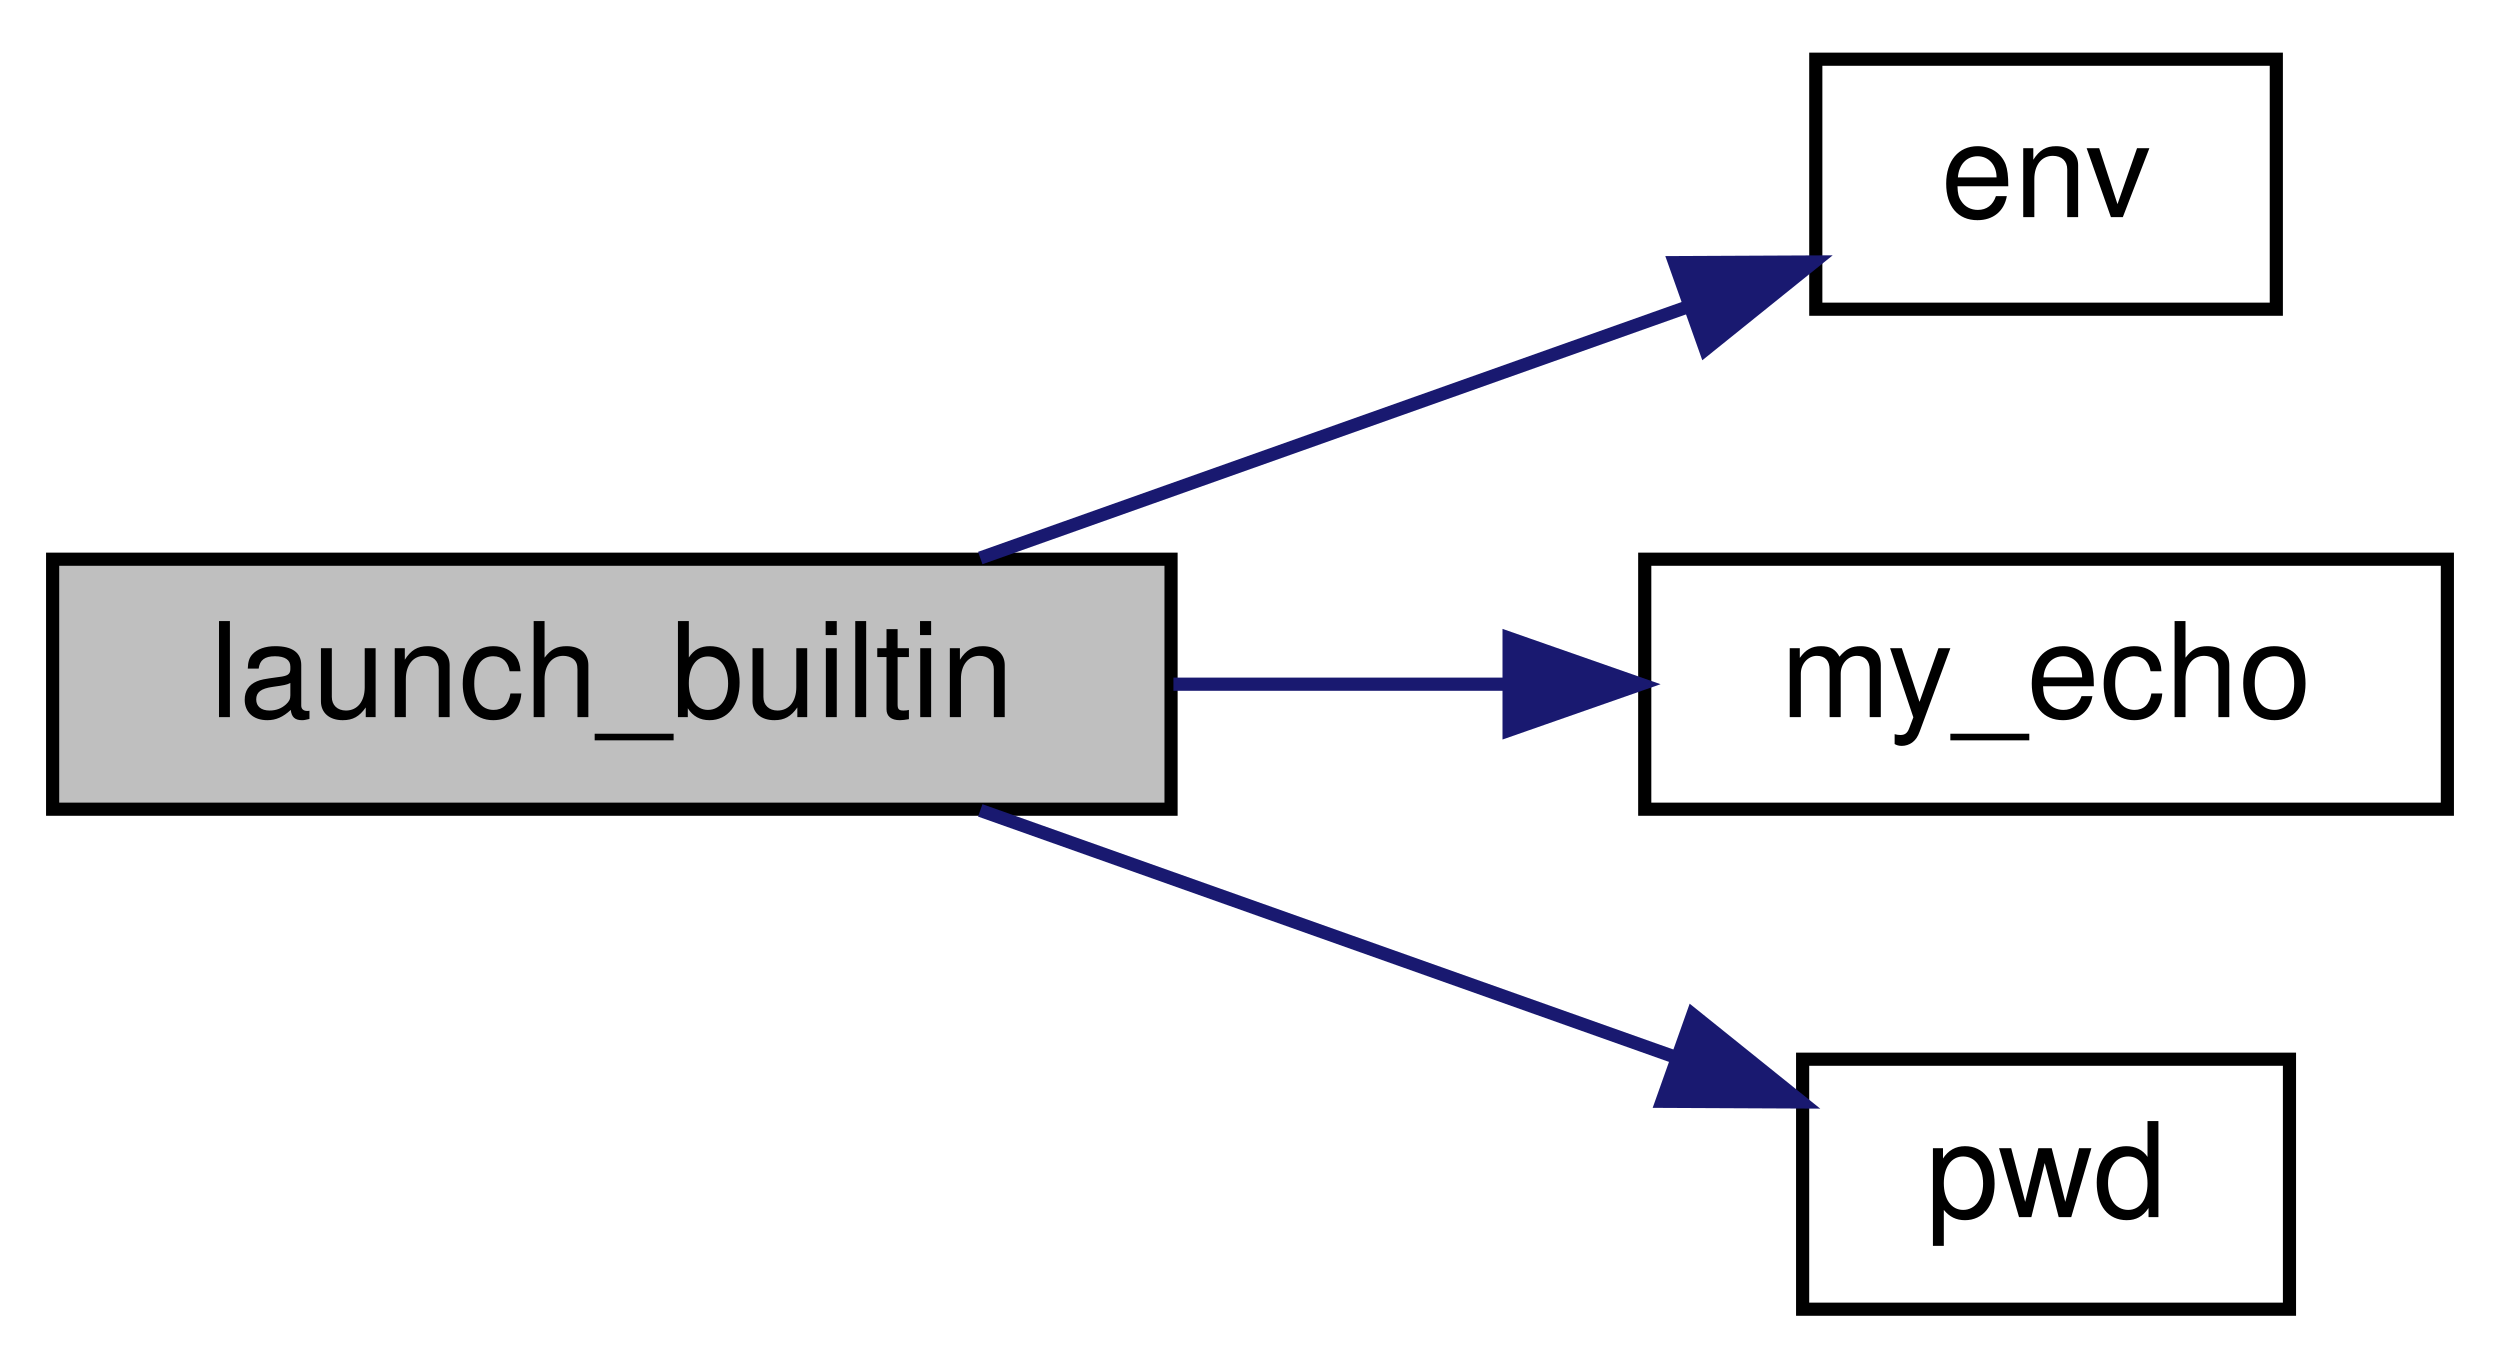
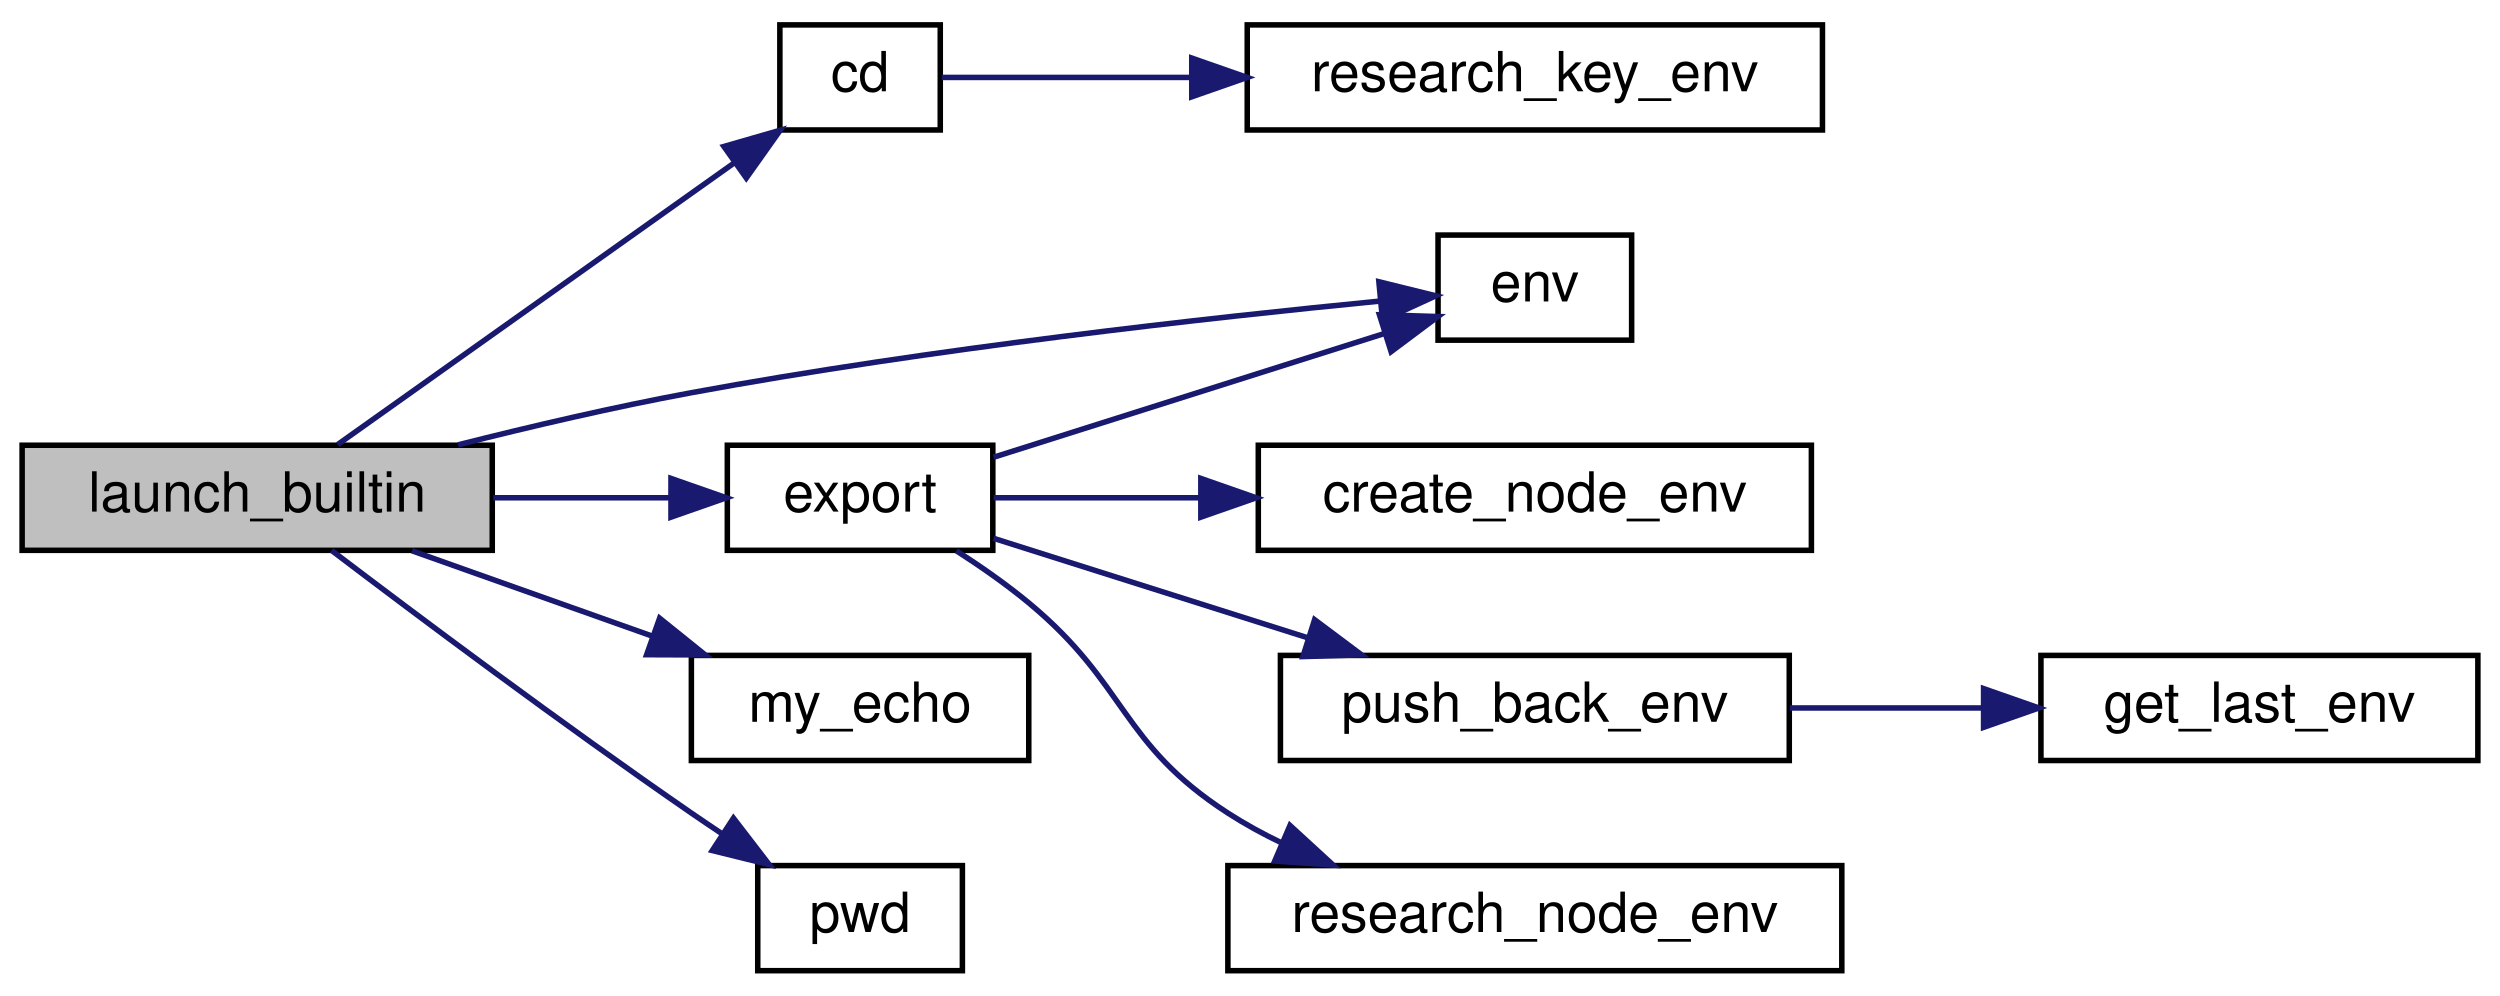
- <svg xmlns="http://www.w3.org/2000/svg" xmlns:xlink="http://www.w3.org/1999/xlink" width="190pt" height="104pt" viewBox="0.00 0.00 190.00 104.00">
-   <g id="graph0" class="graph" transform="scale(1 1) rotate(0) translate(4 100)">
+ <svg xmlns="http://www.w3.org/2000/svg" xmlns:xlink="http://www.w3.org/1999/xlink" width="452pt" height="180pt" viewBox="0.00 0.00 452.00 180.00">
+   <g id="graph0" class="graph" transform="scale(1 1) rotate(0) translate(4 176)">
    <g id="node1" class="node">
      <g id="a_node1">
        <a xlink:title="launch the builtin   some of them are not present because we have to fork() them why ?...">
-           <polygon fill="#bfbfbf" stroke="black" points="0,-38.5 0,-57.5 85,-57.5 85,-38.5 0,-38.5" />
-           <text text-anchor="middle" x="42.5" y="-45.5" font-family="Helvetica,sans-Serif" font-size="10.00">launch_builtin</text>
+           <polygon fill="#bfbfbf" stroke="black" points="0,-76.5 0,-95.5 85,-95.5 85,-76.5 0,-76.5" />
+           <text text-anchor="middle" x="42.5" y="-83.5" font-family="Helvetica,sans-Serif" font-size="10.00">launch_builtin</text>
        </a>
      </g>
    </g>
    <g id="node2" class="node">
      <g id="a_node2">
-         <a xlink:href="env_8c.html#ad7678c59b5365c776294bdeefd3d7583" target="_top" xlink:title=" ">
-           <polygon fill="none" stroke="black" points="134,-76.5 134,-95.5 169,-95.5 169,-76.5 134,-76.5" />
-           <text text-anchor="middle" x="151.5" y="-83.5" font-family="Helvetica,sans-Serif" font-size="10.00">env</text>
+         <a xlink:href="cd_8c.html#a68ca1d5a8272f17815cfd7394a24ad19" target="_top" xlink:title=" ">
+           <polygon fill="none" stroke="black" points="137,-152.5 137,-171.5 166,-171.5 166,-152.5 137,-152.5" />
+           <text text-anchor="middle" x="151.5" y="-159.5" font-family="Helvetica,sans-Serif" font-size="10.00">cd</text>
        </a>
      </g>
    </g>
    <g id="edge1" class="edge">
-       <path fill="none" stroke="midnightblue" d="M70.5,-57.59C87.01,-63.45 108.02,-70.91 124.37,-76.72" />
-       <polygon fill="midnightblue" stroke="midnightblue" points="123.27,-80.04 133.86,-80.09 125.61,-73.45 123.27,-80.04" />
+       <path fill="none" stroke="midnightblue" d="M57.05,-95.63C75.14,-108.47 107.39,-131.38 128.86,-146.63" />
+       <polygon fill="midnightblue" stroke="midnightblue" points="126.88,-149.52 137.06,-152.45 130.93,-143.81 126.88,-149.52" />
    </g>
-     <g id="node3" class="node">
-       <g id="a_node3">
+     <g id="node4" class="node">
+       <g id="a_node4">
+         <a xlink:href="env_8c.html#ad7678c59b5365c776294bdeefd3d7583" target="_top" xlink:title=" ">
+           <polygon fill="none" stroke="black" points="256,-114.5 256,-133.5 291,-133.5 291,-114.5 256,-114.5" />
+           <text text-anchor="middle" x="273.5" y="-121.5" font-family="Helvetica,sans-Serif" font-size="10.00">env</text>
+         </a>
+       </g>
+     </g>
+     <g id="edge3" class="edge">
+       <path fill="none" stroke="midnightblue" d="M78.81,-95.57C91.98,-98.9 107.1,-102.43 121,-105 164.18,-112.97 214.92,-118.58 245.35,-121.55" />
+       <polygon fill="midnightblue" stroke="midnightblue" points="245.3,-125.06 255.59,-122.52 245.96,-118.09 245.3,-125.06" />
+     </g>
+     <g id="node5" class="node">
+       <g id="a_node5">
+         <a xlink:href="export_8c.html#ab409cd8fcc654b7e32155051ded49ff5" target="_top" xlink:title=" ">
+           <polygon fill="none" stroke="black" points="127.5,-76.5 127.5,-95.5 175.5,-95.5 175.5,-76.5 127.5,-76.5" />
+           <text text-anchor="middle" x="151.5" y="-83.5" font-family="Helvetica,sans-Serif" font-size="10.00">export</text>
+         </a>
+       </g>
+     </g>
+     <g id="edge4" class="edge">
+       <path fill="none" stroke="midnightblue" d="M85.18,-86C95.8,-86 107.08,-86 117.23,-86" />
+       <polygon fill="midnightblue" stroke="midnightblue" points="117.31,-89.5 127.31,-86 117.31,-82.5 117.31,-89.5" />
+     </g>
+     <g id="node10" class="node">
+       <g id="a_node10">
        <a xlink:href="my__echo_8c.html#a5522916069f77552d810e207670e3170" target="_top" xlink:title=" ">
          <polygon fill="none" stroke="black" points="121,-38.5 121,-57.5 182,-57.5 182,-38.5 121,-38.5" />
          <text text-anchor="middle" x="151.5" y="-45.5" font-family="Helvetica,sans-Serif" font-size="10.00">my_echo</text>
        </a>
      </g>
    </g>
-     <g id="edge2" class="edge">
-       <path fill="none" stroke="midnightblue" d="M85.18,-48C93.51,-48 102.25,-48 110.52,-48" />
-       <polygon fill="midnightblue" stroke="midnightblue" points="110.69,-51.5 120.69,-48 110.69,-44.5 110.69,-51.5" />
+     <g id="edge10" class="edge">
+       <path fill="none" stroke="midnightblue" d="M70.5,-76.41C83.68,-71.73 99.73,-66.03 113.98,-60.97" />
+       <polygon fill="midnightblue" stroke="midnightblue" points="115.26,-64.23 123.51,-57.59 112.91,-57.63 115.26,-64.23" />
    </g>
-     <g id="node4" class="node">
-       <g id="a_node4">
+     <g id="node11" class="node">
+       <g id="a_node11">
        <a xlink:href="pwd_8c.html#ab62618359287b6604bd60852145b9726" target="_top" xlink:title=" ">
          <polygon fill="none" stroke="black" points="133,-0.5 133,-19.5 170,-19.5 170,-0.5 133,-0.5" />
          <text text-anchor="middle" x="151.5" y="-7.5" font-family="Helvetica,sans-Serif" font-size="10.00">pwd</text>
        </a>
      </g>
    </g>
-     <g id="edge3" class="edge">
-       <path fill="none" stroke="midnightblue" d="M70.5,-38.41C86.7,-32.66 107.24,-25.36 123.45,-19.61" />
-       <polygon fill="midnightblue" stroke="midnightblue" points="124.65,-22.89 132.91,-16.25 122.31,-16.3 124.65,-22.89" />
+     <g id="edge11" class="edge">
+       <path fill="none" stroke="midnightblue" d="M55.95,-76.48C71.11,-64.96 97.62,-45.11 121,-29 122.83,-27.74 124.75,-26.45 126.68,-25.16" />
+       <polygon fill="midnightblue" stroke="midnightblue" points="128.61,-28.08 135.07,-19.68 124.78,-22.22 128.61,-28.08" />
+     </g>
+     <g id="node3" class="node">
+       <g id="a_node3">
+         <a xlink:href="lst__env__two_8c.html#a4d4a14327b2c3ff88099102b6bd77986" target="_top" xlink:title=" ">
+           <polygon fill="none" stroke="black" points="221.5,-152.5 221.5,-171.5 325.5,-171.5 325.5,-152.5 221.5,-152.5" />
+           <text text-anchor="middle" x="273.5" y="-159.5" font-family="Helvetica,sans-Serif" font-size="10.00">research_key_env</text>
+         </a>
+       </g>
+     </g>
+     <g id="edge2" class="edge">
+       <path fill="none" stroke="midnightblue" d="M166.27,-162C177.48,-162 194.17,-162 211.01,-162" />
+       <polygon fill="midnightblue" stroke="midnightblue" points="211.47,-165.5 221.47,-162 211.47,-158.5 211.47,-165.5" />
+     </g>
+     <g id="edge6" class="edge">
+       <path fill="none" stroke="midnightblue" d="M175.64,-93.33C195.89,-99.74 225.29,-109.05 246.38,-115.73" />
+       <polygon fill="midnightblue" stroke="midnightblue" points="245.4,-119.09 255.99,-118.77 247.51,-112.42 245.4,-119.09" />
+     </g>
+     <g id="node6" class="node">
+       <g id="a_node6">
+         <a xlink:href="lst__env_8c.html#a9c375db3cbfe2e87b52bae7ee7472eae" target="_top" xlink:title=" ">
+           <polygon fill="none" stroke="black" points="223.5,-76.5 223.5,-95.5 323.5,-95.5 323.5,-76.5 223.5,-76.5" />
+           <text text-anchor="middle" x="273.5" y="-83.5" font-family="Helvetica,sans-Serif" font-size="10.00">create_node_env</text>
+         </a>
+       </g>
+     </g>
+     <g id="edge5" class="edge">
+       <path fill="none" stroke="midnightblue" d="M175.64,-86C186.38,-86 199.7,-86 212.99,-86" />
+       <polygon fill="midnightblue" stroke="midnightblue" points="213.11,-89.5 223.11,-86 213.11,-82.5 213.11,-89.5" />
+     </g>
+     <g id="node7" class="node">
+       <g id="a_node7">
+         <a xlink:href="lst__env_8c.html#a5976d1b2a8159220749fac94a83d5c95" target="_top" xlink:title=" ">
+           <polygon fill="none" stroke="black" points="227.5,-38.5 227.5,-57.5 319.5,-57.5 319.5,-38.5 227.5,-38.5" />
+           <text text-anchor="middle" x="273.5" y="-45.5" font-family="Helvetica,sans-Serif" font-size="10.00">push_back_env</text>
+         </a>
+       </g>
+     </g>
+     <g id="edge7" class="edge">
+       <path fill="none" stroke="midnightblue" d="M175.64,-78.67C191.76,-73.57 213.68,-66.63 232.59,-60.64" />
+       <polygon fill="midnightblue" stroke="midnightblue" points="233.68,-63.96 242.16,-57.61 231.57,-57.29 233.68,-63.96" />
+     </g>
+     <g id="node9" class="node">
+       <g id="a_node9">
+         <a xlink:href="export_8c.html#a2db1828ad3293b53b14b47a11c636e51" target="_top" xlink:title=" ">
+           <polygon fill="none" stroke="black" points="218,-0.5 218,-19.5 329,-19.5 329,-0.5 218,-0.5" />
+           <text text-anchor="middle" x="273.5" y="-7.5" font-family="Helvetica,sans-Serif" font-size="10.00">research_node_env</text>
+         </a>
+       </g>
+     </g>
+     <g id="edge9" class="edge">
+       <path fill="none" stroke="midnightblue" d="M168.91,-76.42C173.31,-73.59 177.97,-70.34 182,-67 199.91,-52.15 198.46,-41.63 218,-29 221.08,-27.01 224.4,-25.19 227.83,-23.55" />
+       <polygon fill="midnightblue" stroke="midnightblue" points="229.23,-26.76 237.04,-19.59 226.47,-20.32 229.23,-26.76" />
+     </g>
+     <g id="node8" class="node">
+       <g id="a_node8">
+         <a xlink:href="env__utils_8c.html#ac7b3f84bb622bdf477616c5b0022f035" target="_top" xlink:title=" ">
+           <polygon fill="none" stroke="black" points="365,-38.5 365,-57.5 444,-57.5 444,-38.5 365,-38.5" />
+           <text text-anchor="middle" x="404.5" y="-45.5" font-family="Helvetica,sans-Serif" font-size="10.00">get_last_env</text>
+         </a>
+       </g>
+     </g>
+     <g id="edge8" class="edge">
+       <path fill="none" stroke="midnightblue" d="M319.62,-48C330.85,-48 342.96,-48 354.38,-48" />
+       <polygon fill="midnightblue" stroke="midnightblue" points="354.63,-51.5 364.63,-48 354.63,-44.5 354.63,-51.5" />
    </g>
  </g>
</svg>
